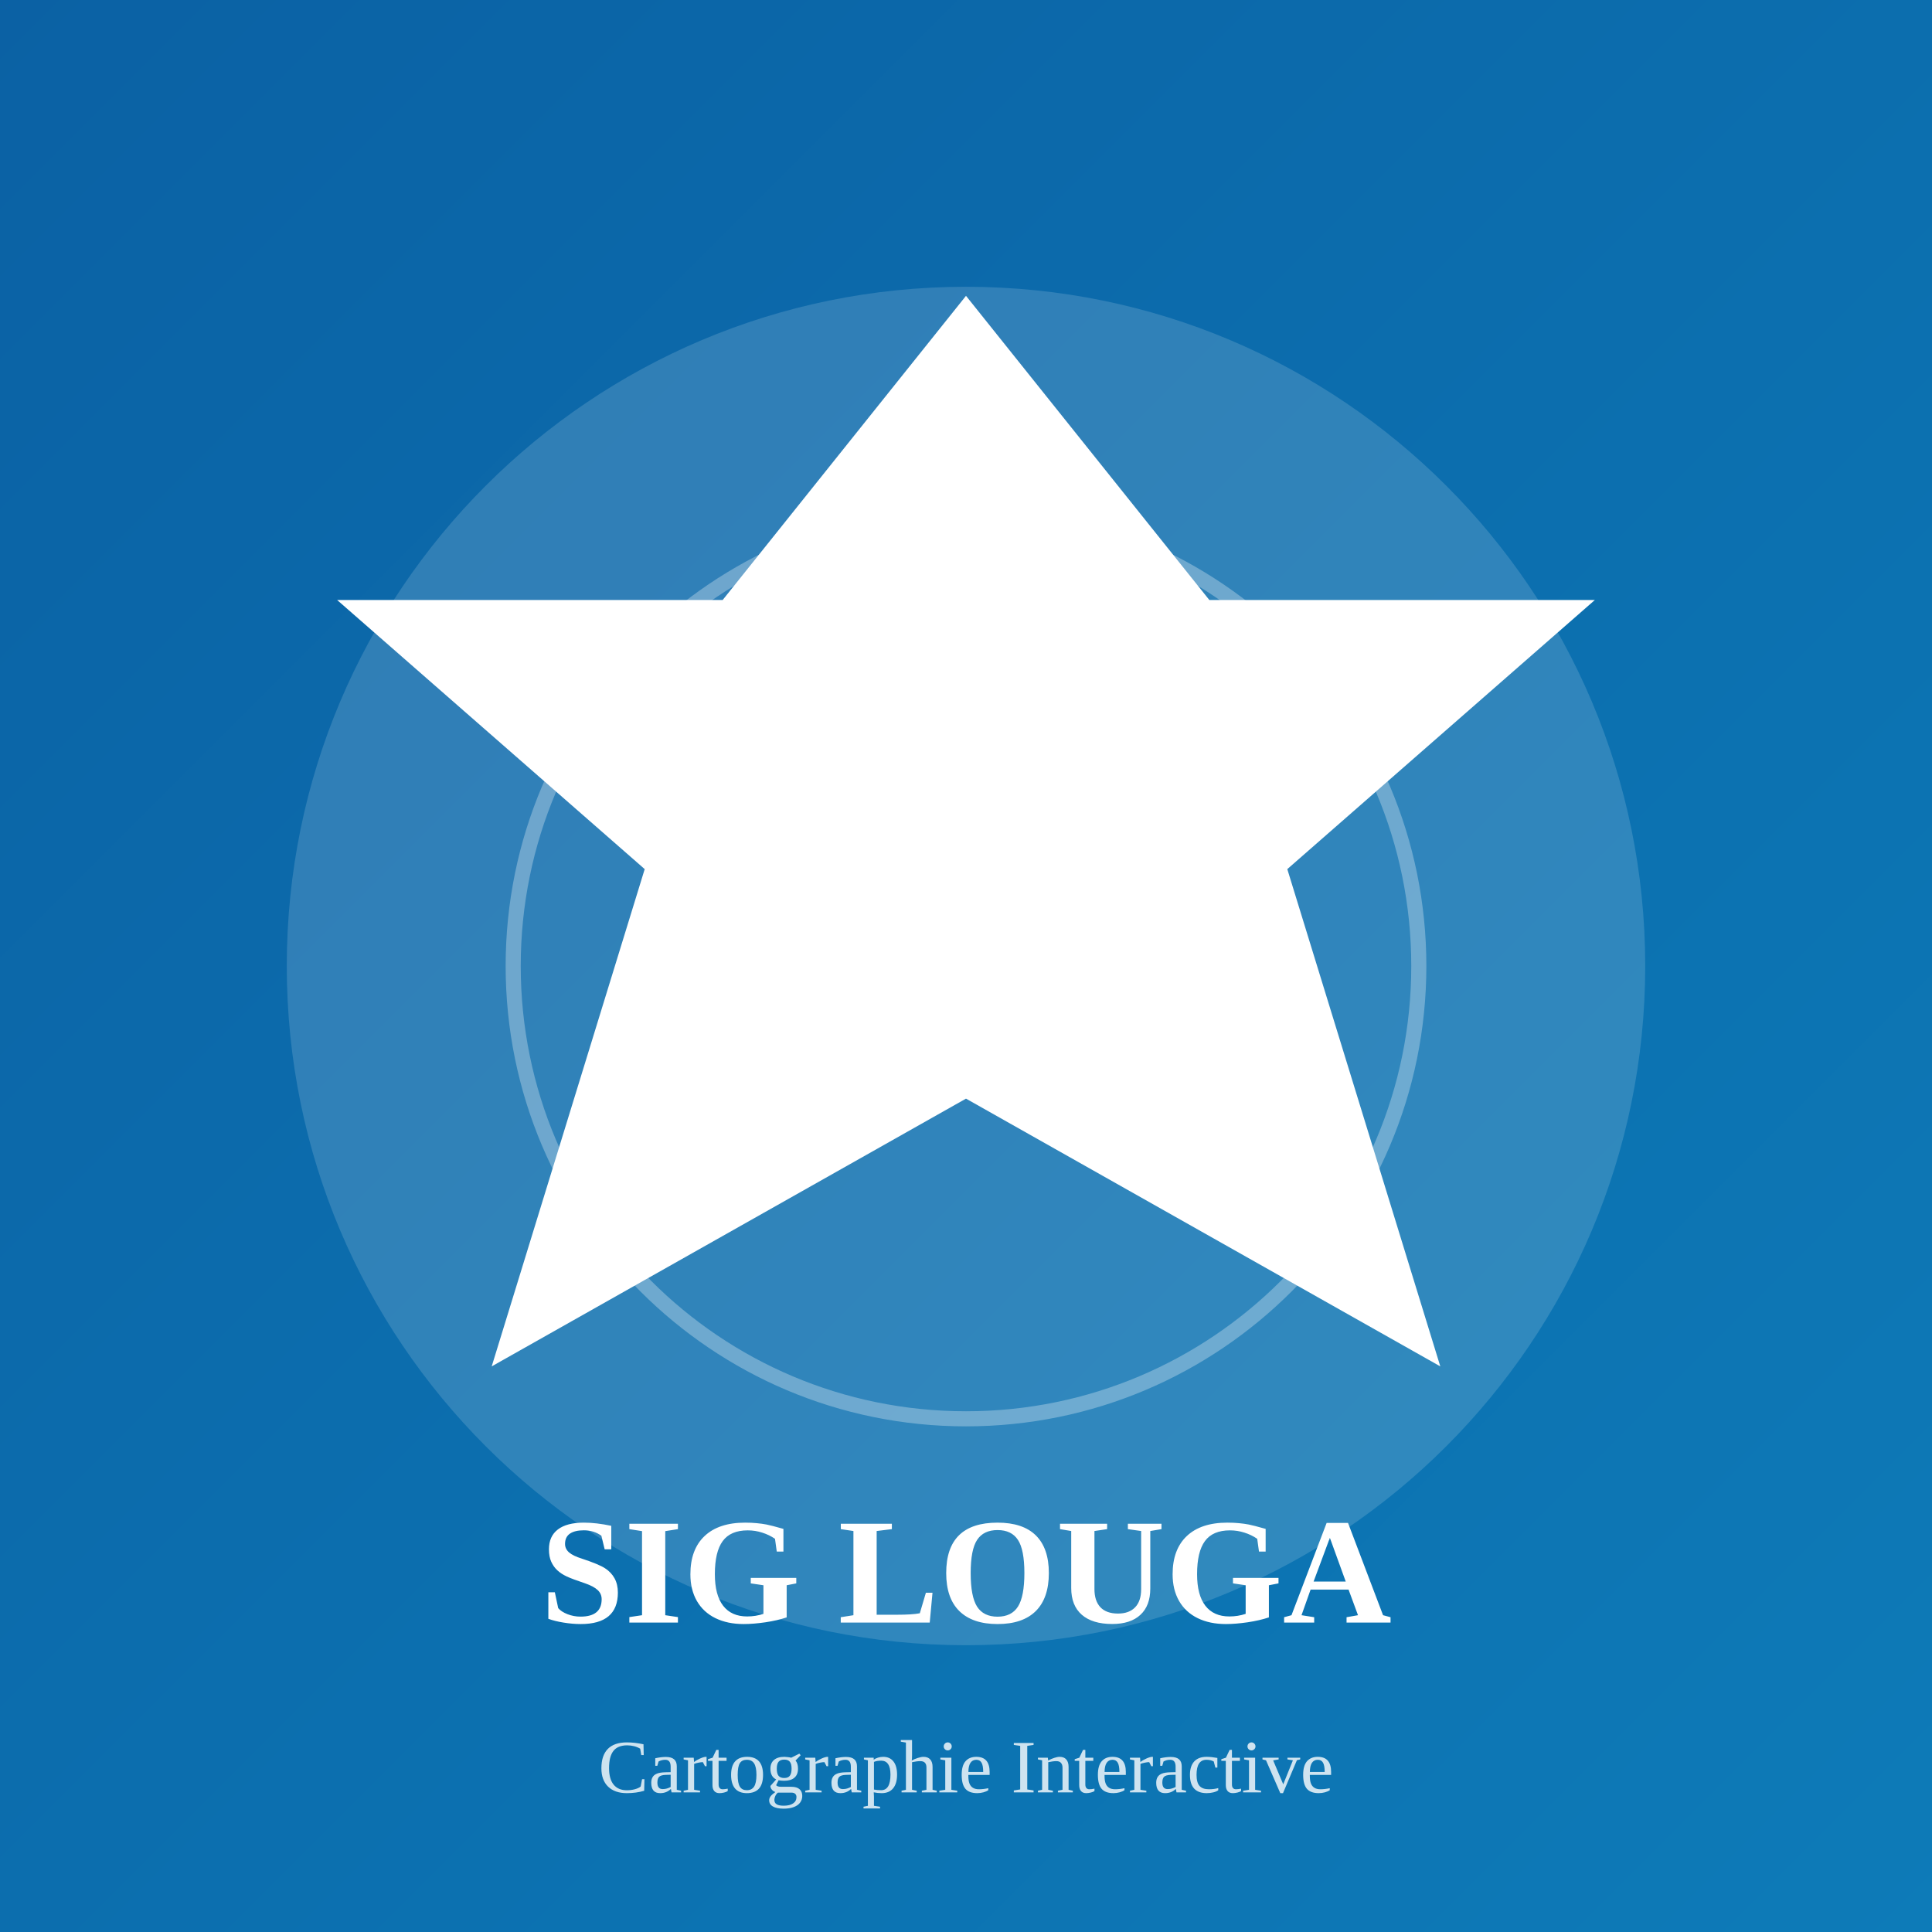
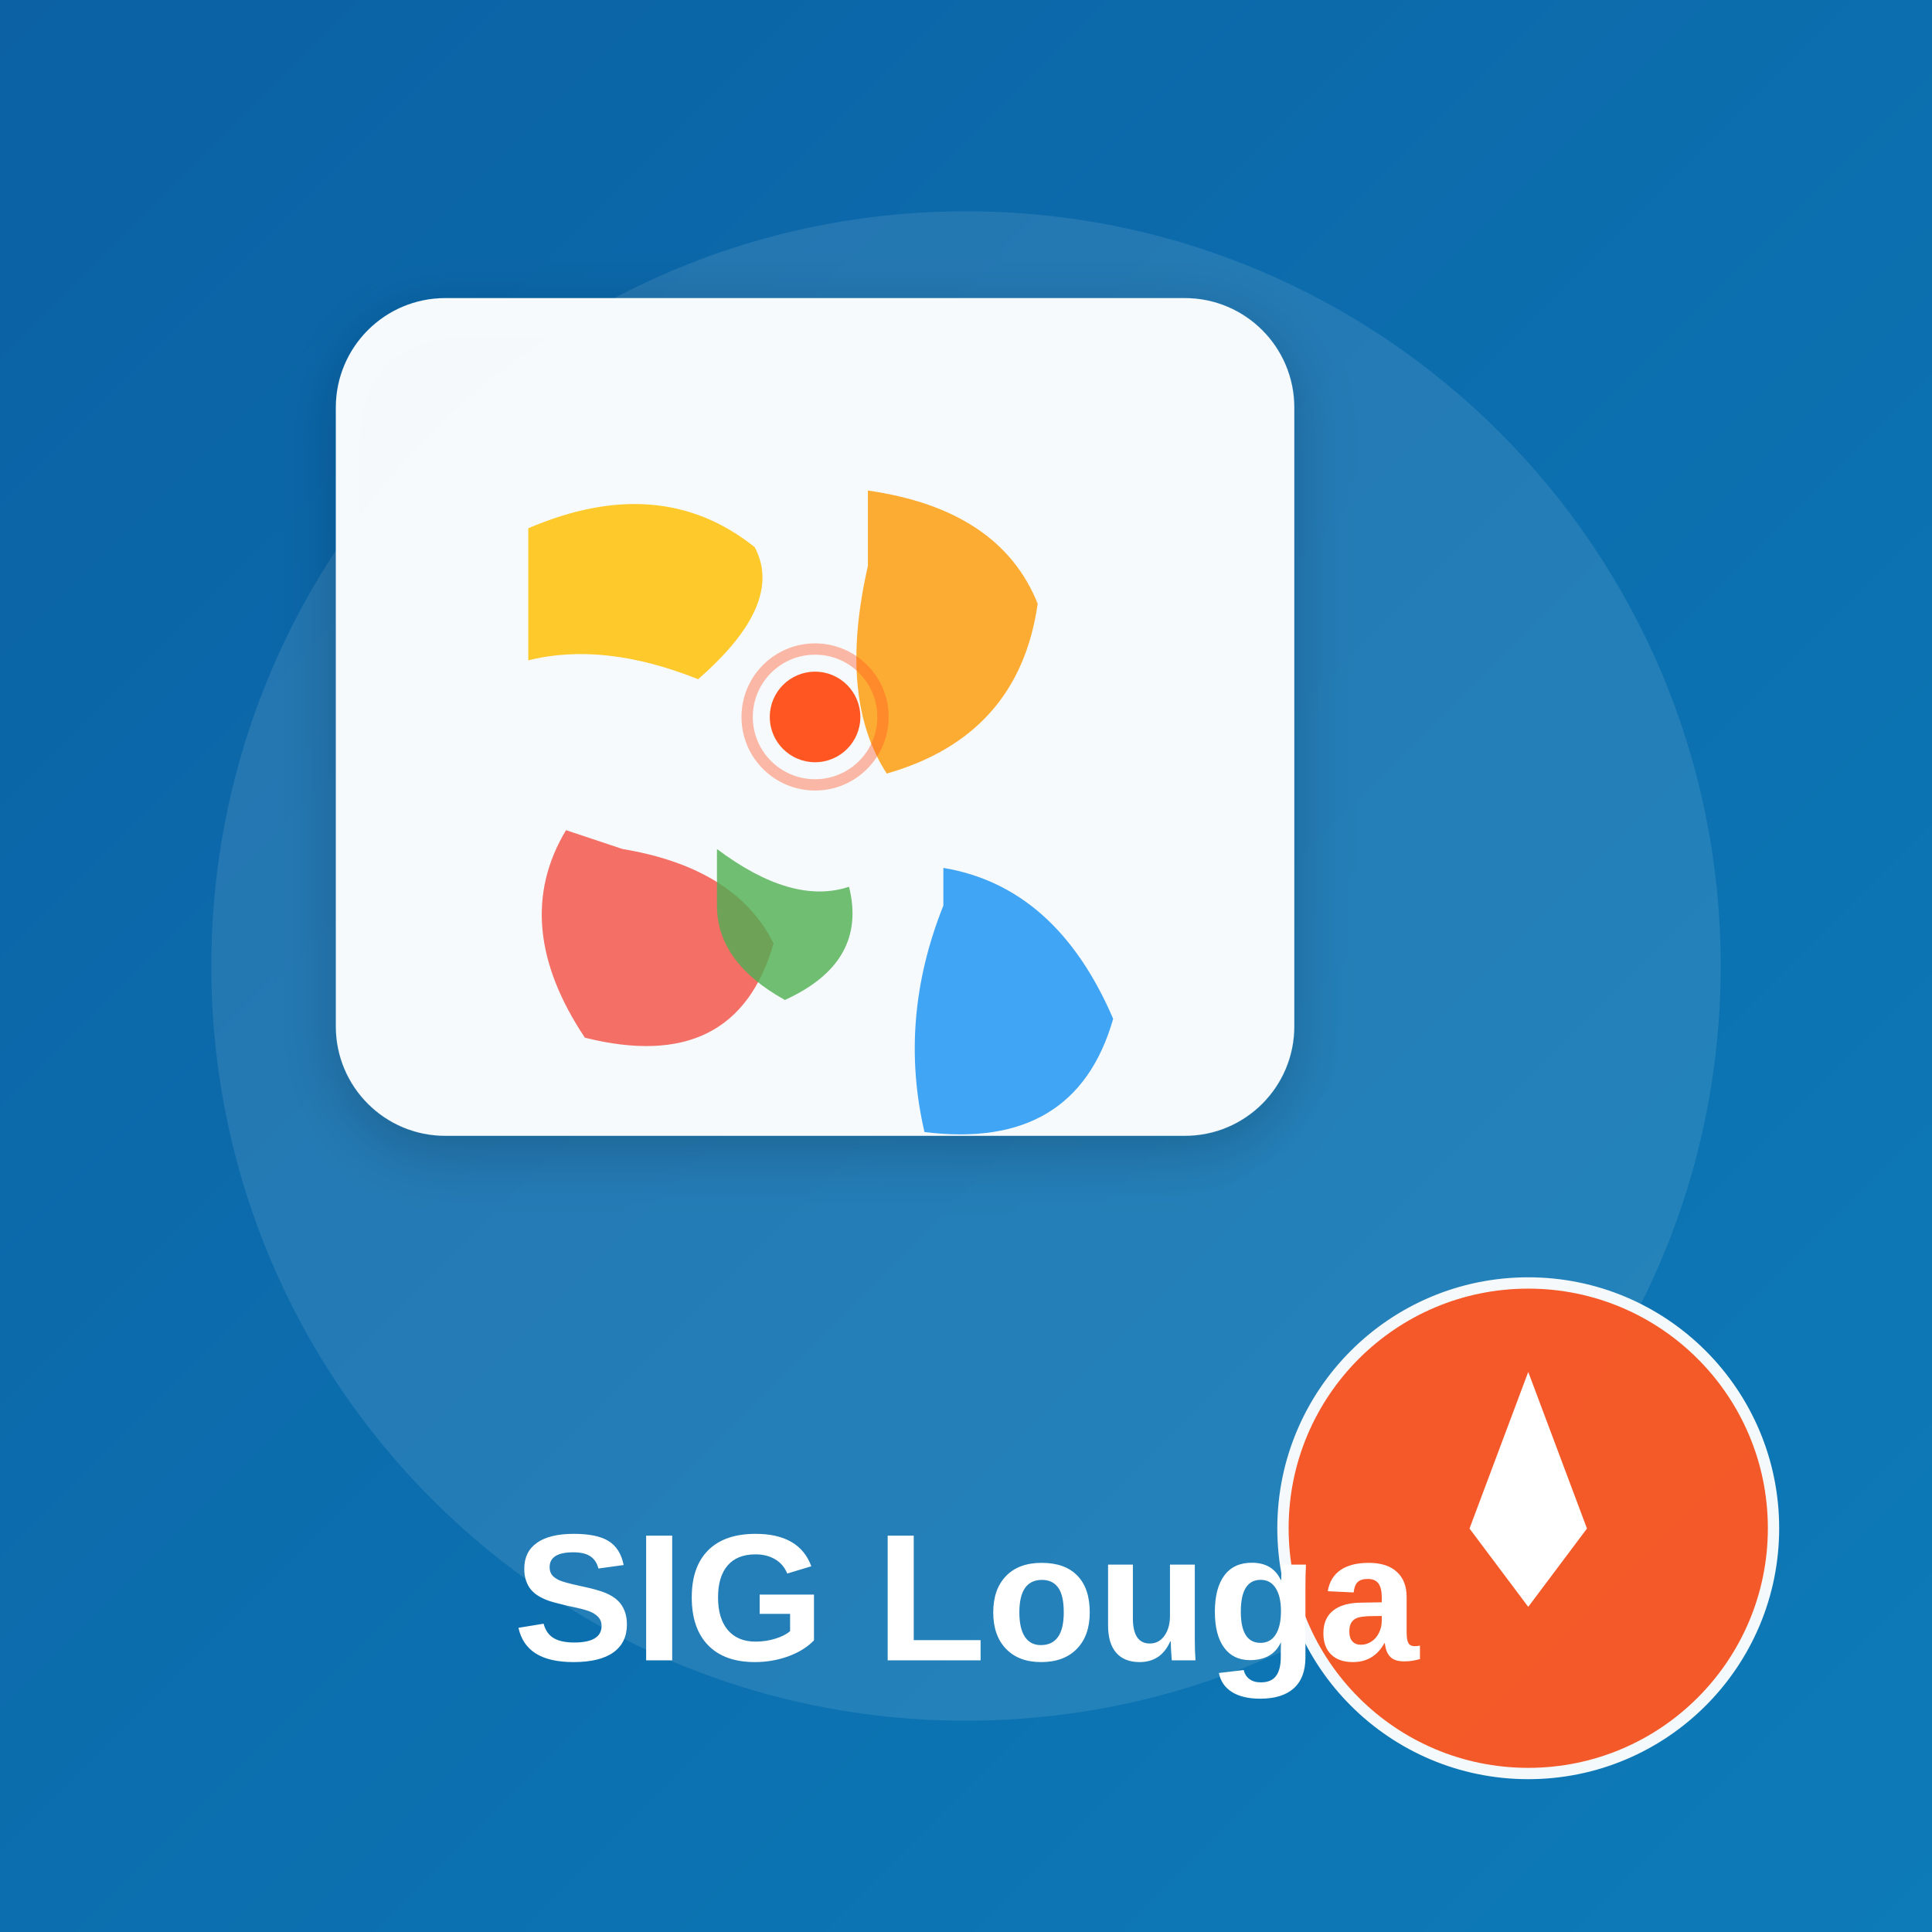
<svg xmlns="http://www.w3.org/2000/svg" viewBox="0 0 512 512">
  <defs>
    <linearGradient id="grad512" x1="0%" y1="0%" x2="100%" y2="100%">
      <stop offset="0%" style="stop-color:#0b61a4;stop-opacity:1" />
      <stop offset="100%" style="stop-color:#0d7bb8;stop-opacity:1" />
    </linearGradient>
+     <style>
+       .shadow { filter: drop-shadow(0 4px 8px rgba(0,0,0,0.2)); }
+     </style>
  </defs>
  <rect width="512" height="512" fill="url(#grad512)" />
-   <circle cx="256" cy="256" r="180" fill="white" opacity="0.15" />
-   <path d="M 256 80 L 320 160 L 420 160 L 340 230 L 380 360 L 256 290 L 132 360 L 172 230 L 92 160 L 192 160 Z" fill="white" stroke="white" stroke-width="2" />
-   <circle cx="256" cy="256" r="120" fill="none" stroke="white" stroke-width="4" opacity="0.3" />
-   <text x="256" y="430" font-size="40" font-weight="bold" text-anchor="middle" fill="white">SIG LOUGA</text>
-   <text x="256" y="475" font-size="20" text-anchor="middle" fill="white" opacity="0.8">Cartographie Interactive</text>
+   <circle cx="256" cy="256" r="200" fill="white" opacity="0.1" />
+   <g class="shadow" transform="translate(90, 80)">
+     <rect x="0" y="0" width="252" height="220" rx="28" ry="28" fill="white" opacity="0.96" stroke="white" stroke-width="2" />
+     <path d="M 50 60 Q 85 45 110 65 Q 118 80 95 100 Q 70 90 50 95 Z" fill="#ffc107" opacity="0.85" />
+     <path d="M 140 50 Q 175 55 185 80 Q 180 115 145 125 Q 132 105 140 70 Z" fill="#ff9800" opacity="0.8" />
+     <path d="M 60 140 Q 45 165 65 195 Q 105 205 115 170 Q 105 150 75 145 Z" fill="#f44336" opacity="0.75" />
+     <path d="M 160 150 Q 190 155 205 190 Q 195 225 155 220 Q 148 190 160 160 Z" fill="#2196f3" opacity="0.85" />
+     <path d="M 100 145 Q 120 160 135 155 Q 140 175 118 185 Q 100 175 100 160 Z" fill="#4caf50" opacity="0.8" />
+     <circle cx="126" cy="110" r="12" fill="#ff5722" />
+     <circle cx="126" cy="110" r="18" fill="none" stroke="#ff5722" stroke-width="3" opacity="0.4" />
+   </g>
+   <circle cx="405" cy="405" r="65" fill="#ff5722" opacity="0.95" stroke="white" stroke-width="3" />
+   <path d="M 405 365 L 420 405 L 405 425 L 390 405 Z" fill="white" stroke="white" stroke-width="1" />
+   <text x="256" y="440" font-size="48" font-weight="bold" text-anchor="middle" fill="white" font-family="Arial, sans-serif">SIG Louga</text>
</svg>
